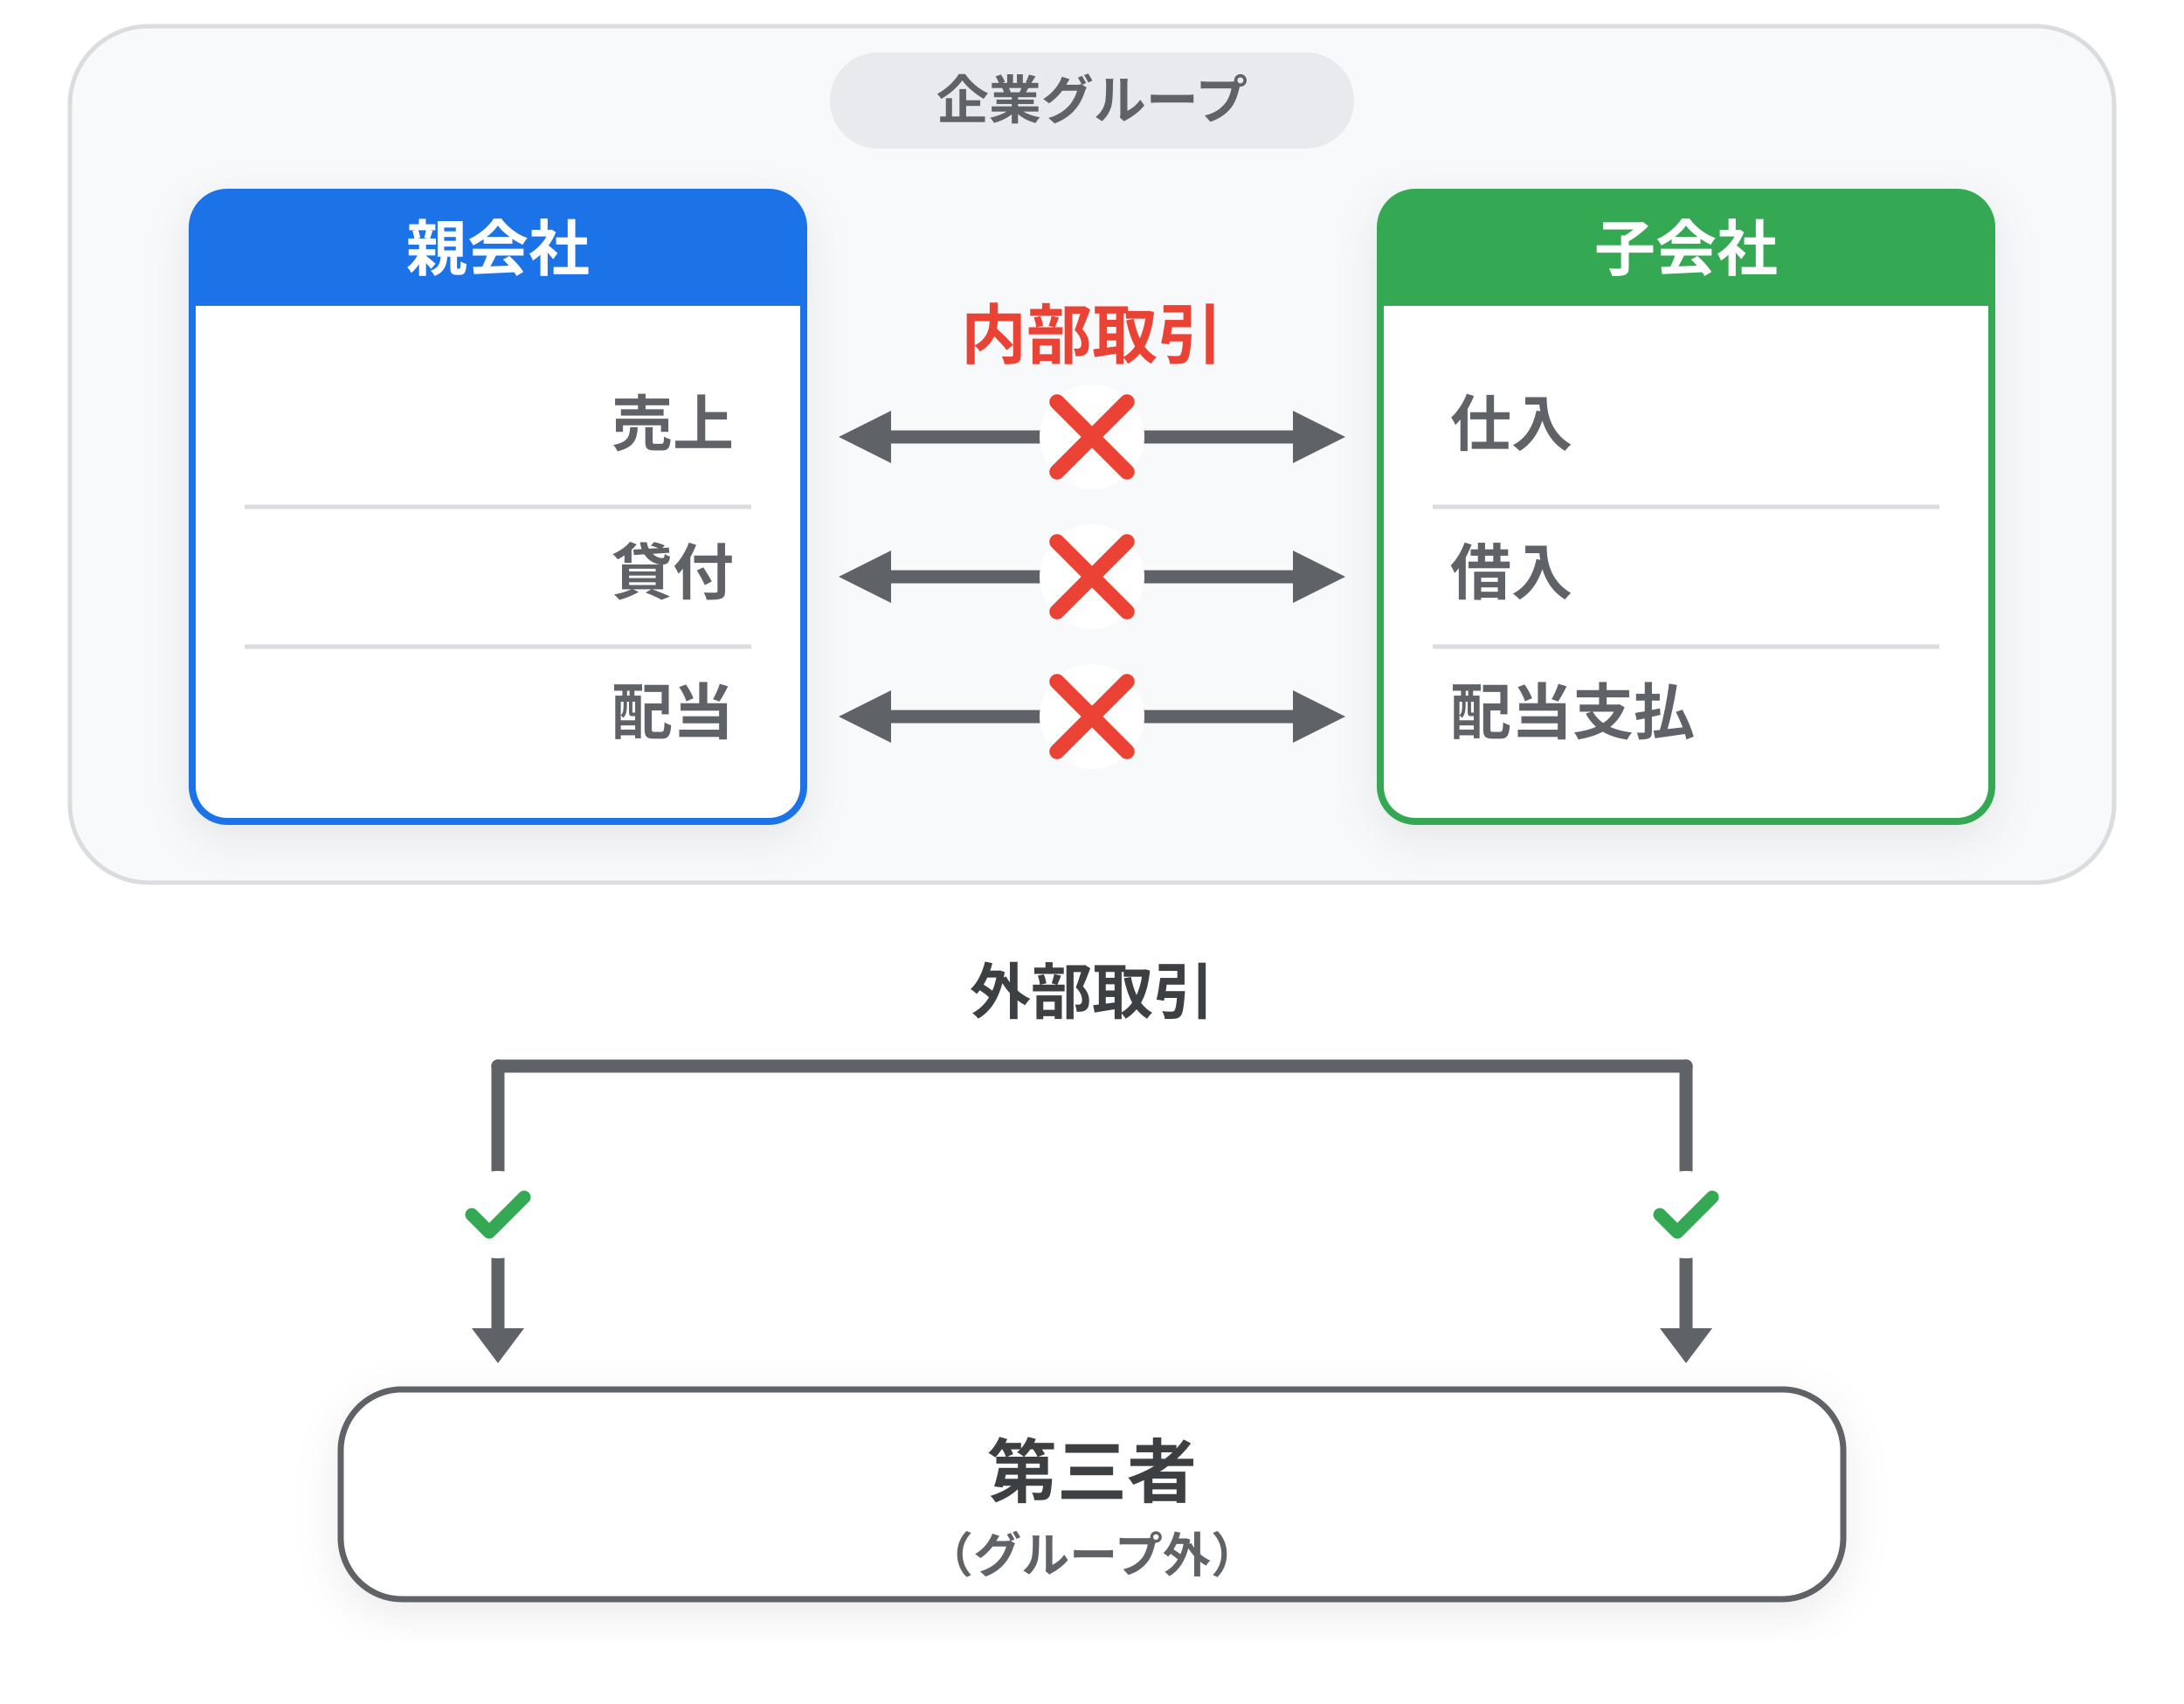
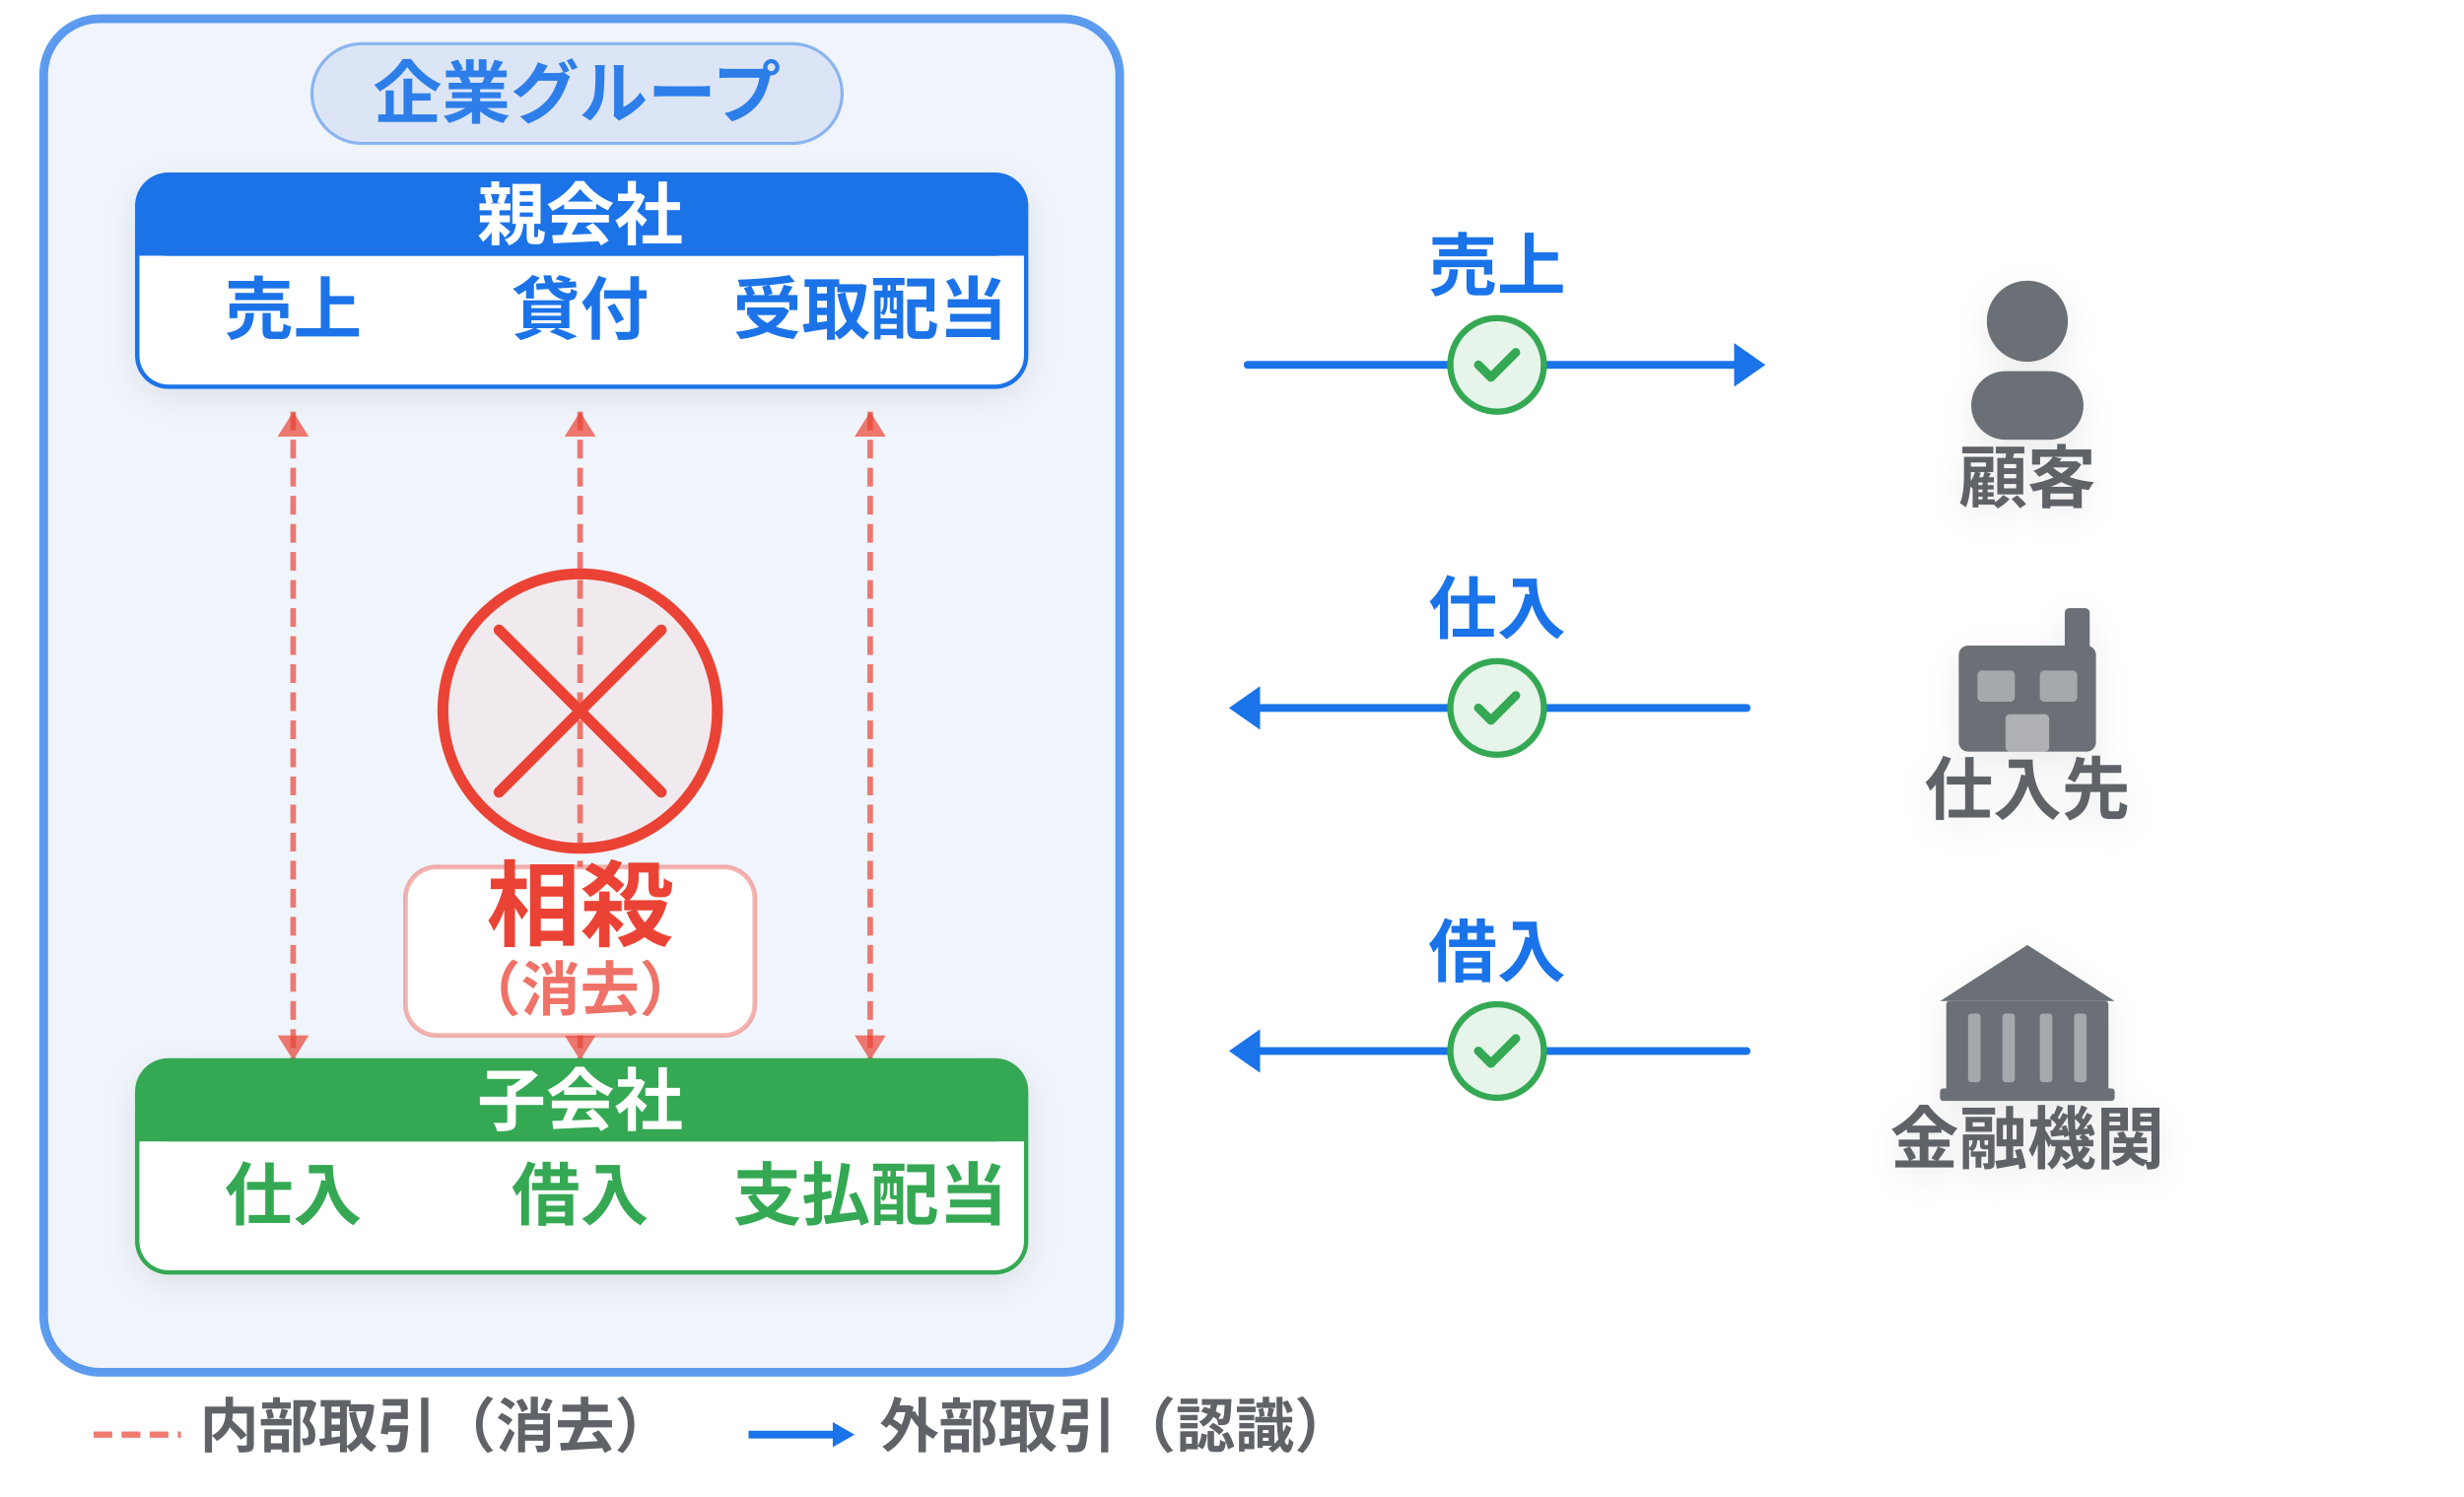
- <svg xmlns="http://www.w3.org/2000/svg" width="500" height="390" viewBox="0 0 500 390">
+ <svg xmlns="http://www.w3.org/2000/svg" width="790" height="480" viewBox="0 0 790 480">
  <defs>
    <style>
      .t { font-family: "Noto Sans JP", "Hiragino Sans", "Yu Gothic", "Meiryo", sans-serif; }
    </style>
    <filter id="s" x="-20%" y="-20%" width="140%" height="140%">
      <feDropShadow dx="0" dy="3" stdDeviation="5" flood-color="#202124" flood-opacity="0.08" />
    </filter>
-     <clipPath id="cardClip">
-       <rect width="140" height="144" rx="8" />
-     </clipPath>
  </defs>
-   <rect width="500" height="390" fill="#ffffff" />
-   <rect x="16" y="6" width="468" height="196" rx="18" fill="#f8f9fa" stroke="#dadce0" stroke-width="1" />
-   <rect x="190" y="12" width="120" height="22" rx="11" fill="#e8eaed" />
-   <text class="t" x="250" y="23" text-anchor="middle" dominant-baseline="middle" font-size="12" font-weight="800" fill="#5f6368">企業グループ</text>
-   <g transform="translate(44, 44)" filter="url(#s)">
-     <rect width="140" height="144" rx="8" fill="#fff" stroke="#1a73e8" stroke-width="1.6" />
-     <rect width="140" height="26" fill="#1a73e8" clip-path="url(#cardClip)" />
-     <text class="t" x="70" y="13" text-anchor="middle" dominant-baseline="middle" font-size="14" font-weight="800" fill="#fff">親会社</text>
-     <text class="t" x="124" y="58" text-anchor="end" font-size="14" font-weight="700" fill="#5f6368">売上</text>
-     <line x1="12" y1="72" x2="128" y2="72" stroke="#dadce0" stroke-width="1" />
-     <text class="t" x="124" y="92" text-anchor="end" font-size="14" font-weight="700" fill="#5f6368">貸付</text>
-     <line x1="12" y1="104" x2="128" y2="104" stroke="#dadce0" stroke-width="1" />
-     <text class="t" x="124" y="124" text-anchor="end" font-size="14" font-weight="700" fill="#5f6368">配当</text>
+   <rect width="790" height="480" fill="#ffffff" />
+   <rect x="14" y="6" width="345" height="434" rx="18" fill="#f0f4fb" stroke="#1a73e8" stroke-width="2.8" stroke-opacity="0.7" />
+   <rect x="100" y="14" width="170" height="32" rx="16" fill="#dce5f5" stroke="#1a73e8" stroke-width="1" stroke-opacity="0.45" />
+   <text class="t" x="185" y="30" text-anchor="middle" dominant-baseline="middle" font-size="22" font-weight="800" fill="#1a73e8" opacity="0.9">企業グループ</text>
+   <g transform="translate(44, 56)" filter="url(#s)">
+     <rect width="285" height="68" rx="10" fill="#fff" stroke="#1a73e8" stroke-width="1.4" />
+     <rect width="285" height="26" rx="10" fill="#1a73e8" />
+     <rect y="16" width="285" height="10" fill="#1a73e8" />
+     <text class="t" x="142" y="13" text-anchor="middle" dominant-baseline="middle" font-size="22" font-weight="800" fill="#fff">親会社</text>
+     <text class="t" x="50" y="51" text-anchor="middle" font-size="22" font-weight="700" fill="#1a73e8">売上</text>
+     <text class="t" x="142" y="51" text-anchor="middle" font-size="22" font-weight="700" fill="#1a73e8">貸付</text>
+     <text class="t" x="235" y="51" text-anchor="middle" font-size="22" font-weight="700" fill="#1a73e8">受取配当</text>
  </g>
-   <g transform="translate(316, 44)" filter="url(#s)">
-     <rect width="140" height="144" rx="8" fill="#fff" stroke="#34a853" stroke-width="1.6" />
-     <rect width="140" height="26" fill="#34a853" clip-path="url(#cardClip)" />
-     <text class="t" x="70" y="13" text-anchor="middle" dominant-baseline="middle" font-size="14" font-weight="800" fill="#fff">子会社</text>
-     <text class="t" x="16" y="58" font-size="14" font-weight="700" fill="#5f6368">仕入</text>
-     <line x1="12" y1="72" x2="128" y2="72" stroke="#dadce0" stroke-width="1" />
-     <text class="t" x="16" y="92" font-size="14" font-weight="700" fill="#5f6368">借入</text>
-     <line x1="12" y1="104" x2="128" y2="104" stroke="#dadce0" stroke-width="1" />
-     <text class="t" x="16" y="124" font-size="14" font-weight="700" fill="#5f6368">配当支払</text>
+   <line x1="94" y1="132" x2="94" y2="340" stroke="#ea4335" stroke-width="1.8" stroke-dasharray="6 3" opacity="0.7" />
+   <polygon points="94,132 89,140 99,140" fill="#ea4335" opacity="0.7" />
+   <polygon points="94,340 89,332 99,332" fill="#ea4335" opacity="0.7" />
+   <line x1="186" y1="132" x2="186" y2="340" stroke="#ea4335" stroke-width="1.8" stroke-dasharray="6 3" opacity="0.7" />
+   <polygon points="186,132 181,140 191,140" fill="#ea4335" opacity="0.7" />
+   <polygon points="186,340 181,332 191,332" fill="#ea4335" opacity="0.7" />
+   <line x1="279" y1="132" x2="279" y2="340" stroke="#ea4335" stroke-width="1.8" stroke-dasharray="6 3" opacity="0.7" />
+   <polygon points="279,132 274,140 284,140" fill="#ea4335" opacity="0.7" />
+   <polygon points="279,340 274,332 284,332" fill="#ea4335" opacity="0.7" />
+   <g transform="translate(186, 228)">
+     <circle r="44" fill="rgba(234,67,53,0.06)" stroke="#ea4335" stroke-width="3.5" />
+     <line x1="-26" y1="-26" x2="26" y2="26" stroke="#ea4335" stroke-width="3.5" stroke-linecap="round" />
+     <line x1="26" y1="-26" x2="-26" y2="26" stroke="#ea4335" stroke-width="3.5" stroke-linecap="round" />
+     <rect x="-56" y="50" width="112" height="54" rx="10" fill="#fff" fill-opacity="0.98" stroke="#ea4335" stroke-width="1.5" stroke-opacity="0.4" />
+     <text class="t" x="0" y="73" text-anchor="middle" font-size="30" font-weight="900" fill="#ea4335">相殺</text>
+     <text class="t" x="0" y="96" text-anchor="middle" font-size="19" font-weight="700" fill="#ea4335" opacity="0.75">（消去）</text>
  </g>
-   <text class="t" x="250" y="82" text-anchor="middle" font-size="15" font-weight="800" fill="#ea4335">内部取引</text>
-   <polygon points="192,100 204,94 204,106" fill="#5f6368" />
-   <line x1="204" y1="100" x2="296" y2="100" stroke="#5f6368" stroke-width="3" stroke-linecap="round" />
-   <polygon points="308,100 296,94 296,106" fill="#5f6368" />
-   <circle cx="250" cy="100" r="12" fill="#fff" />
-   <line x1="242" y1="92" x2="258" y2="108" stroke="#ea4335" stroke-width="3.5" stroke-linecap="round" />
-   <line x1="258" y1="92" x2="242" y2="108" stroke="#ea4335" stroke-width="3.5" stroke-linecap="round" />
-   <polygon points="192,132 204,126 204,138" fill="#5f6368" />
-   <line x1="204" y1="132" x2="296" y2="132" stroke="#5f6368" stroke-width="3" stroke-linecap="round" />
-   <polygon points="308,132 296,126 296,138" fill="#5f6368" />
-   <circle cx="250" cy="132" r="12" fill="#fff" />
-   <line x1="242" y1="124" x2="258" y2="140" stroke="#ea4335" stroke-width="3.5" stroke-linecap="round" />
-   <line x1="258" y1="124" x2="242" y2="140" stroke="#ea4335" stroke-width="3.5" stroke-linecap="round" />
-   <polygon points="192,164 204,158 204,170" fill="#5f6368" />
-   <line x1="204" y1="164" x2="296" y2="164" stroke="#5f6368" stroke-width="3" stroke-linecap="round" />
-   <polygon points="308,164 296,158 296,170" fill="#5f6368" />
-   <circle cx="250" cy="164" r="12" fill="#fff" />
-   <line x1="242" y1="156" x2="258" y2="172" stroke="#ea4335" stroke-width="3.5" stroke-linecap="round" />
-   <line x1="258" y1="156" x2="242" y2="172" stroke="#ea4335" stroke-width="3.5" stroke-linecap="round" />
-   <text class="t" x="250" y="232" text-anchor="middle" font-size="14" font-weight="800" fill="#3c4043">外部取引</text>
-   <line x1="114" y1="244" x2="386" y2="244" stroke="#5f6368" stroke-width="3" stroke-linecap="round" />
-   <line x1="114" y1="244" x2="114" y2="304" stroke="#5f6368" stroke-width="3" stroke-linecap="round" />
-   <polygon points="114,312 108,304 120,304" fill="#5f6368" />
-   <circle cx="114" cy="278" r="10" fill="#fff" />
-   <path d="M108,278 L112,282 L120,274" stroke="#34a853" stroke-width="3" fill="none" stroke-linecap="round" stroke-linejoin="round" />
-   <line x1="386" y1="244" x2="386" y2="304" stroke="#5f6368" stroke-width="3" stroke-linecap="round" />
-   <polygon points="386,312 380,304 392,304" fill="#5f6368" />
-   <circle cx="386" cy="278" r="10" fill="#fff" />
-   <path d="M380,278 L384,282 L392,274" stroke="#34a853" stroke-width="3" fill="none" stroke-linecap="round" stroke-linejoin="round" />
-   <g transform="translate(78, 318)" filter="url(#s)">
-     <rect width="344" height="48" rx="14" fill="#fff" stroke="#5f6368" stroke-width="1.4" />
-     <text class="t" x="172" y="19" text-anchor="middle" dominant-baseline="middle" font-size="16" font-weight="900" fill="#3c4043">第三者</text>
-     <text class="t" x="172" y="38" text-anchor="middle" dominant-baseline="middle" font-size="11" font-weight="700" fill="#5f6368">（グループ外）</text>
+   <g transform="translate(44, 340)" filter="url(#s)">
+     <rect width="285" height="68" rx="10" fill="#fff" stroke="#34a853" stroke-width="1.4" />
+     <rect width="285" height="26" rx="10" fill="#34a853" />
+     <rect y="16" width="285" height="10" fill="#34a853" />
+     <text class="t" x="142" y="13" text-anchor="middle" dominant-baseline="middle" font-size="22" font-weight="800" fill="#fff">子会社</text>
+     <text class="t" x="50" y="51" text-anchor="middle" font-size="22" font-weight="700" fill="#34a853">仕入</text>
+     <text class="t" x="142" y="51" text-anchor="middle" font-size="22" font-weight="700" fill="#34a853">借入</text>
+     <text class="t" x="235" y="51" text-anchor="middle" font-size="22" font-weight="700" fill="#34a853">支払配当</text>
+   </g>
+   <text class="t" x="480" y="93" text-anchor="middle" font-size="22" font-weight="800" fill="#1a73e8">売上</text>
+   <line x1="400" y1="117" x2="560" y2="117" stroke="#1a73e8" stroke-width="2.5" stroke-linecap="round" />
+   <polygon points="566,117 556,110 556,124" fill="#1a73e8" />
+   <circle cx="480" cy="117" r="15" fill="#e6f4ea" stroke="#34a853" stroke-width="2" />
+   <path d="M474,117 L478,121 L486,113" stroke="#34a853" stroke-width="2.8" fill="none" stroke-linecap="round" stroke-linejoin="round" />
+   <g transform="translate(650, 117)" filter="url(#s)">
+     <circle cy="-14" r="13" fill="#6b7075" />
+     <rect x="-18" y="2" width="36" height="22" rx="11" fill="#6b7075" />
+     <text class="t" x="0" y="44" text-anchor="middle" font-size="22" font-weight="700" fill="#5f6368">顧客</text>
+   </g>
+   <text class="t" x="480" y="203" text-anchor="middle" font-size="22" font-weight="800" fill="#1a73e8">仕入</text>
+   <line x1="400" y1="227" x2="560" y2="227" stroke="#1a73e8" stroke-width="2.5" stroke-linecap="round" />
+   <polygon points="394,227 404,220 404,234" fill="#1a73e8" />
+   <circle cx="480" cy="227" r="15" fill="#e6f4ea" stroke="#34a853" stroke-width="2" />
+   <path d="M474,227 L478,231 L486,223" stroke="#34a853" stroke-width="2.8" fill="none" stroke-linecap="round" stroke-linejoin="round" />
+   <g transform="translate(650, 227)" filter="url(#s)">
+     <rect x="-22" y="-20" width="44" height="34" rx="3" fill="#6b7075" />
+     <rect x="12" y="-32" width="8" height="16" rx="1.5" fill="#6b7075" />
+     <rect x="-16" y="-12" width="12" height="10" rx="1.5" fill="#fff" opacity="0.4" />
+     <rect x="4" y="-12" width="12" height="10" rx="1.5" fill="#fff" opacity="0.4" />
+     <rect x="-7" y="2" width="14" height="12" rx="1.5" fill="#fff" opacity="0.45" />
+     <text class="t" x="0" y="34" text-anchor="middle" font-size="22" font-weight="700" fill="#5f6368">仕入先</text>
+   </g>
+   <text class="t" x="480" y="313" text-anchor="middle" font-size="22" font-weight="800" fill="#1a73e8">借入</text>
+   <line x1="400" y1="337" x2="560" y2="337" stroke="#1a73e8" stroke-width="2.5" stroke-linecap="round" />
+   <polygon points="394,337 404,330 404,344" fill="#1a73e8" />
+   <circle cx="480" cy="337" r="15" fill="#e6f4ea" stroke="#34a853" stroke-width="2" />
+   <path d="M474,337 L478,341 L486,333" stroke="#34a853" stroke-width="2.8" fill="none" stroke-linecap="round" stroke-linejoin="round" />
+   <g transform="translate(650, 337)" filter="url(#s)">
+     <polygon points="0,-34 -28,-16 28,-16" fill="#6b7075" />
+     <rect x="-26" y="-16" width="52" height="30" rx="1" fill="#6b7075" />
+     <rect x="-19" y="-12" width="4" height="22" rx="1" fill="#fff" opacity="0.4" />
+     <rect x="-8" y="-12" width="4" height="22" rx="1" fill="#fff" opacity="0.4" />
+     <rect x="4" y="-12" width="4" height="22" rx="1" fill="#fff" opacity="0.4" />
+     <rect x="15" y="-12" width="4" height="22" rx="1" fill="#fff" opacity="0.4" />
+     <rect x="-28" y="12" width="56" height="4" rx="1" fill="#6b7075" />
+     <text class="t" x="0" y="36" text-anchor="middle" font-size="22" font-weight="700" fill="#5f6368">金融機関</text>
+   </g>
+   <g transform="translate(30, 452)">
+     <line x1="0" y1="8" x2="28" y2="8" stroke="#ea4335" stroke-width="2" stroke-dasharray="6 3" opacity="0.7" />
+     <text class="t" x="34" y="12" font-size="19" font-weight="600" fill="#5f6368">内部取引（消去）</text>
+     <line x1="210" y1="8" x2="238" y2="8" stroke="#1a73e8" stroke-width="2.5" />
+     <polygon points="244,8 237,4 237,12" fill="#1a73e8" />
+     <text class="t" x="252" y="12" font-size="19" font-weight="600" fill="#5f6368">外部取引（認識）</text>
  </g>
</svg>
